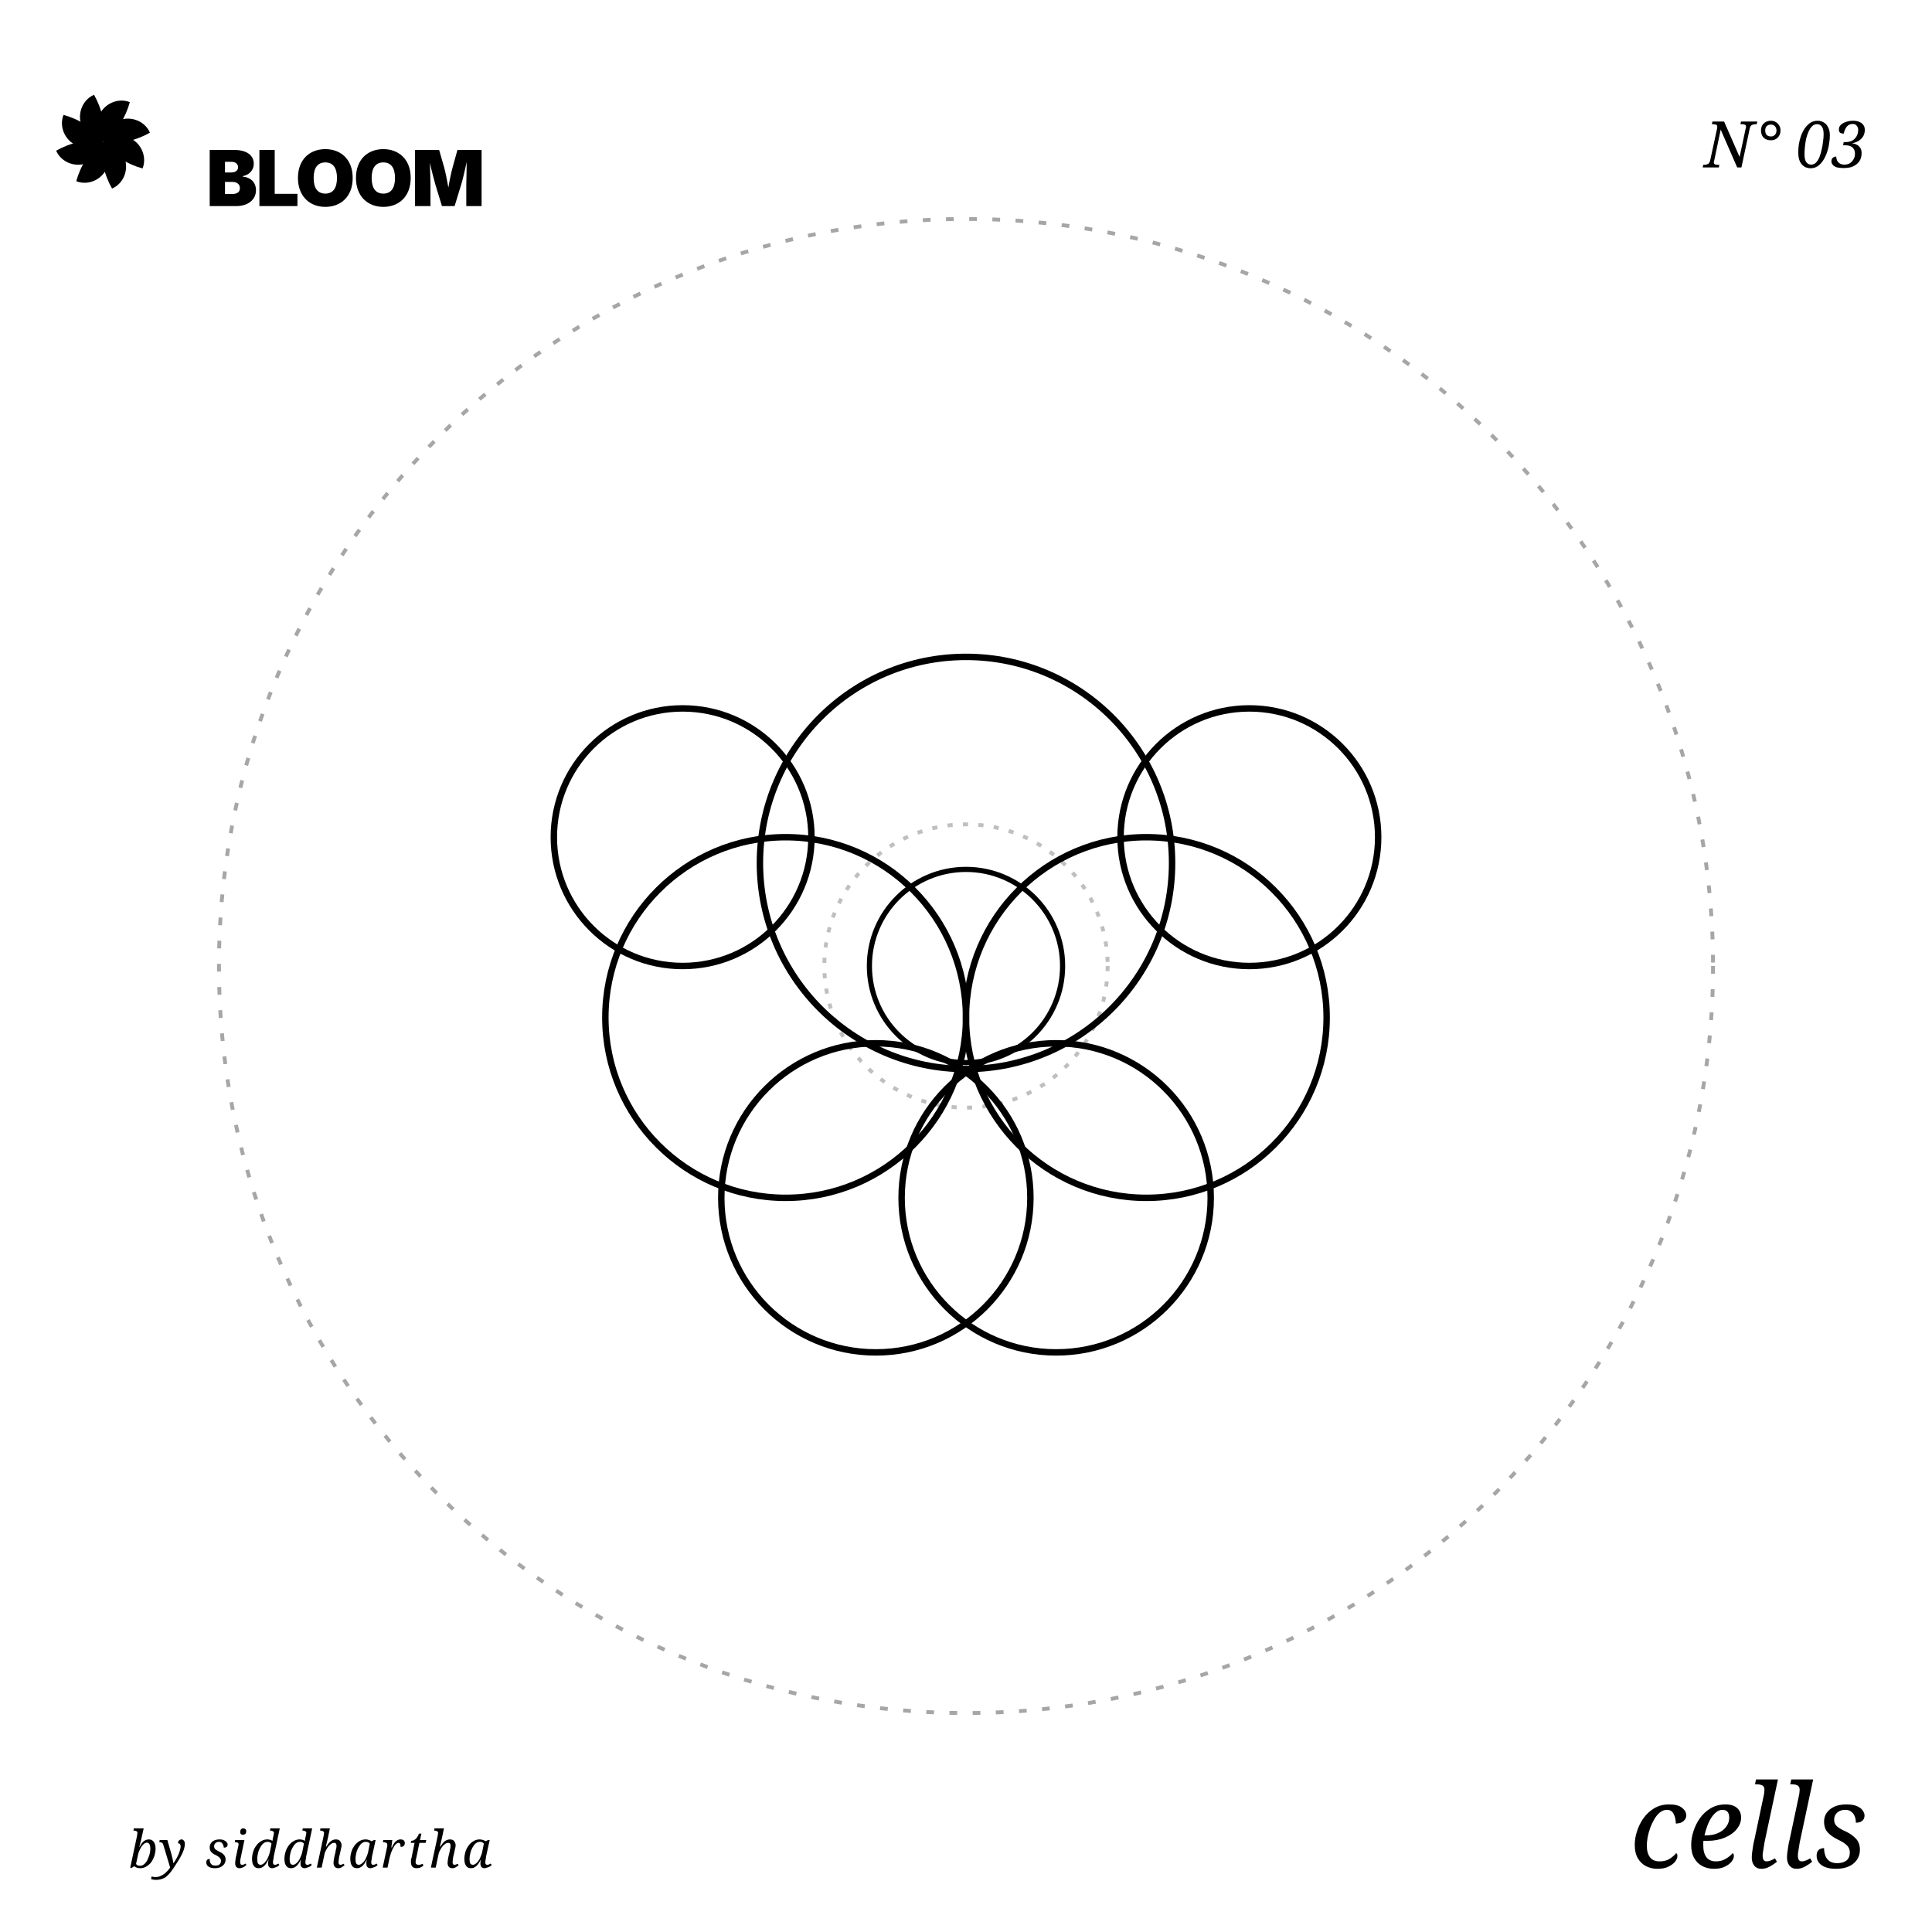
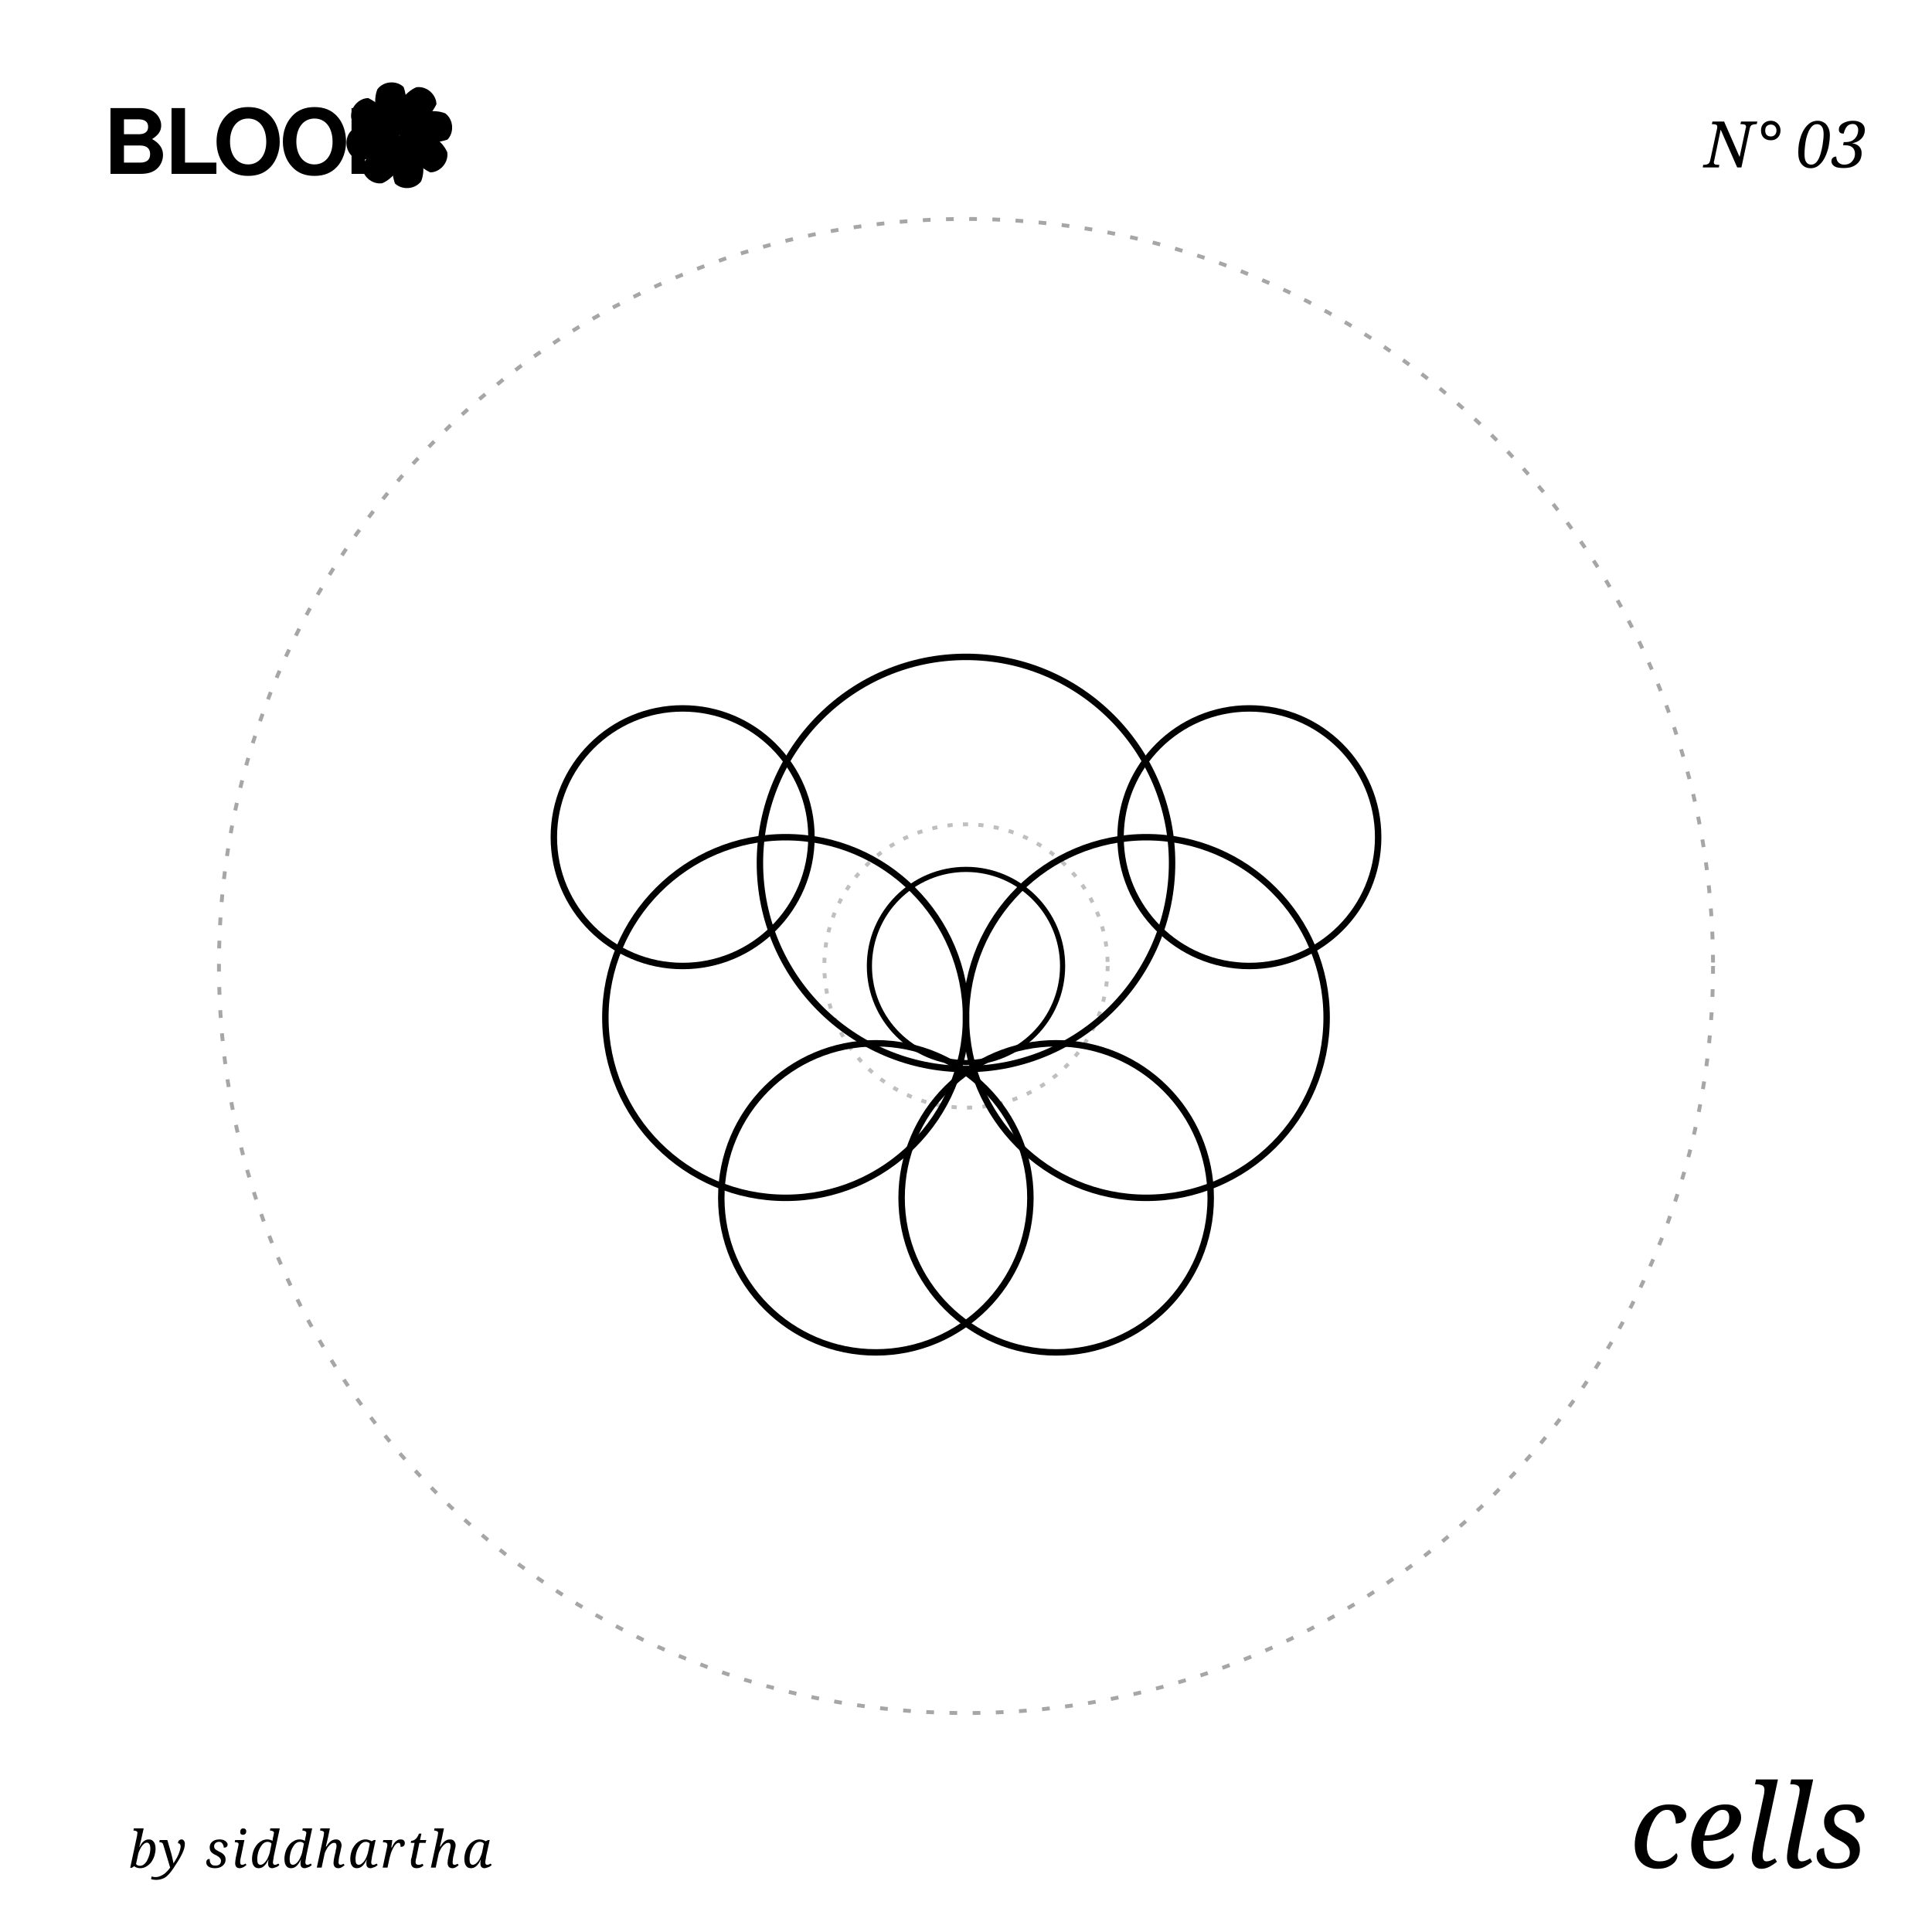
<svg xmlns="http://www.w3.org/2000/svg" viewBox="-75 -75 150 150" width="600" height="600">
  <circle r="58" fill="none" stroke="#000" stroke-width="0.3" stroke-dasharray="0.6,1.2" opacity="0.35" />
  <circle r="7.5" fill="none" stroke="#000" stroke-width="0.4" />
  <circle r="11" fill="none" stroke="#000" stroke-width="0.3" stroke-dasharray="0.4,0.8" opacity="0.25" />
  <g fill="none" stroke="#000" stroke-width="0.5">
    <circle cx="0" cy="-8" r="16" />
    <circle cx="-14" cy="4" r="14" />
    <circle cx="14" cy="4" r="14" />
    <circle cx="-7" cy="18" r="12" />
    <circle cx="7" cy="18" r="12" />
    <circle cx="-22" cy="-10" r="10" />
    <circle cx="22" cy="-10" r="10" />
  </g>
-   <g transform="translate(-67 -62)">
-     <g transform="translate(0 -2) scale(0.07)">
-       <path d="M 0,0 C 4,-18 -2,-38 -10,-52 C -24,-46 -30,-28 -22,-14 C -14,-6 -5,-3 0,0 Z" fill="#000" stroke="none" transform="rotate(0)" />
-       <path d="M 0,0 C 4,-18 -2,-38 -10,-52 C -24,-46 -30,-28 -22,-14 C -14,-6 -5,-3 0,0 Z" fill="#000" stroke="none" transform="rotate(45)" />
-       <path d="M 0,0 C 4,-18 -2,-38 -10,-52 C -24,-46 -30,-28 -22,-14 C -14,-6 -5,-3 0,0 Z" fill="#000" stroke="none" transform="rotate(90)" />
-       <path d="M 0,0 C 4,-18 -2,-38 -10,-52 C -24,-46 -30,-28 -22,-14 C -14,-6 -5,-3 0,0 Z" fill="#000" stroke="none" transform="rotate(135)" />
-       <path d="M 0,0 C 4,-18 -2,-38 -10,-52 C -24,-46 -30,-28 -22,-14 C -14,-6 -5,-3 0,0 Z" fill="#000" stroke="none" transform="rotate(180)" />
-       <path d="M 0,0 C 4,-18 -2,-38 -10,-52 C -24,-46 -30,-28 -22,-14 C -14,-6 -5,-3 0,0 Z" fill="#000" stroke="none" transform="rotate(225)" />
-       <path d="M 0,0 C 4,-18 -2,-38 -10,-52 C -24,-46 -30,-28 -22,-14 C -14,-6 -5,-3 0,0 Z" fill="#000" stroke="none" transform="rotate(270)" />
-       <path d="M 0,0 C 4,-18 -2,-38 -10,-52 C -24,-46 -30,-28 -22,-14 C -14,-6 -5,-3 0,0 Z" fill="#000" stroke="none" transform="rotate(315)" />
+   <g transform="translate(-67 -64)">
+     <text x="0" y="2.5" font-family="Helvetica Neue, Helvetica, Inter, Arial Black, sans-serif" font-weight="900" font-stretch="condensed" font-size="7" letter-spacing="-0.3" fill="#000">BLOOM</text>
+     <g transform="translate(23 -0.5) scale(0.085)">
+       <path d="M 0,0 C 4,-14 10,-26 4,-44 C -2,-50 -14,-50 -20,-42 C -24,-32 -22,-18 -14,-10 C -8,-5 -2,-2 0,0 Z" fill="#000" stroke="none" transform="rotate(0)" />
+       <path d="M 0,0 C 4,-14 10,-26 4,-44 C -2,-50 -14,-50 -20,-42 C -24,-32 -22,-18 -14,-10 C -8,-5 -2,-2 0,0 Z" fill="#000" stroke="none" transform="rotate(45)" />
+       <path d="M 0,0 C 4,-14 10,-26 4,-44 C -2,-50 -14,-50 -20,-42 C -24,-32 -22,-18 -14,-10 C -8,-5 -2,-2 0,0 Z" fill="#000" stroke="none" transform="rotate(90)" />
+       <path d="M 0,0 C 4,-14 10,-26 4,-44 C -2,-50 -14,-50 -20,-42 C -24,-32 -22,-18 -14,-10 C -8,-5 -2,-2 0,0 Z" fill="#000" stroke="none" transform="rotate(135)" />
+       <path d="M 0,0 C 4,-14 10,-26 4,-44 C -2,-50 -14,-50 -20,-42 C -24,-32 -22,-18 -14,-10 C -8,-5 -2,-2 0,0 Z" fill="#000" stroke="none" transform="rotate(180)" />
+       <path d="M 0,0 C 4,-14 10,-26 4,-44 C -2,-50 -14,-50 -20,-42 C -24,-32 -22,-18 -14,-10 C -8,-5 -2,-2 0,0 Z" fill="#000" stroke="none" transform="rotate(225)" />
+       <path d="M 0,0 C 4,-14 10,-26 4,-44 C -2,-50 -14,-50 -20,-42 C -24,-32 -22,-18 -14,-10 C -8,-5 -2,-2 0,0 Z" fill="#000" stroke="none" transform="rotate(270)" />
+       <path d="M 0,0 C 4,-14 10,-26 4,-44 C -2,-50 -14,-50 -20,-42 C -24,-32 -22,-18 -14,-10 C -8,-5 -2,-2 0,0 Z" fill="#000" stroke="none" transform="rotate(315)" />
    </g>
-     <text x="8" y="3" font-family="Avenir Next Rounded Bold, Helvetica Rounded, SF Pro Rounded, Inter, sans-serif" font-weight="900" font-size="6" letter-spacing="-0.15" fill="#000">BLOOM</text>
  </g>
  <text x="70" y="-62" text-anchor="end" font-family="EB Garamond, Georgia, serif" font-style="italic" font-size="5" fill="#000">N° 03</text>
  <text x="-65" y="70" font-family="EB Garamond, Georgia, serif" font-style="italic" font-size="4" letter-spacing="0.05em" fill="#000">by siddhartha</text>
  <text x="70" y="70" text-anchor="end" font-family="EB Garamond, Georgia, serif" font-style="italic" font-size="9" fill="#000">cells</text>
</svg>
